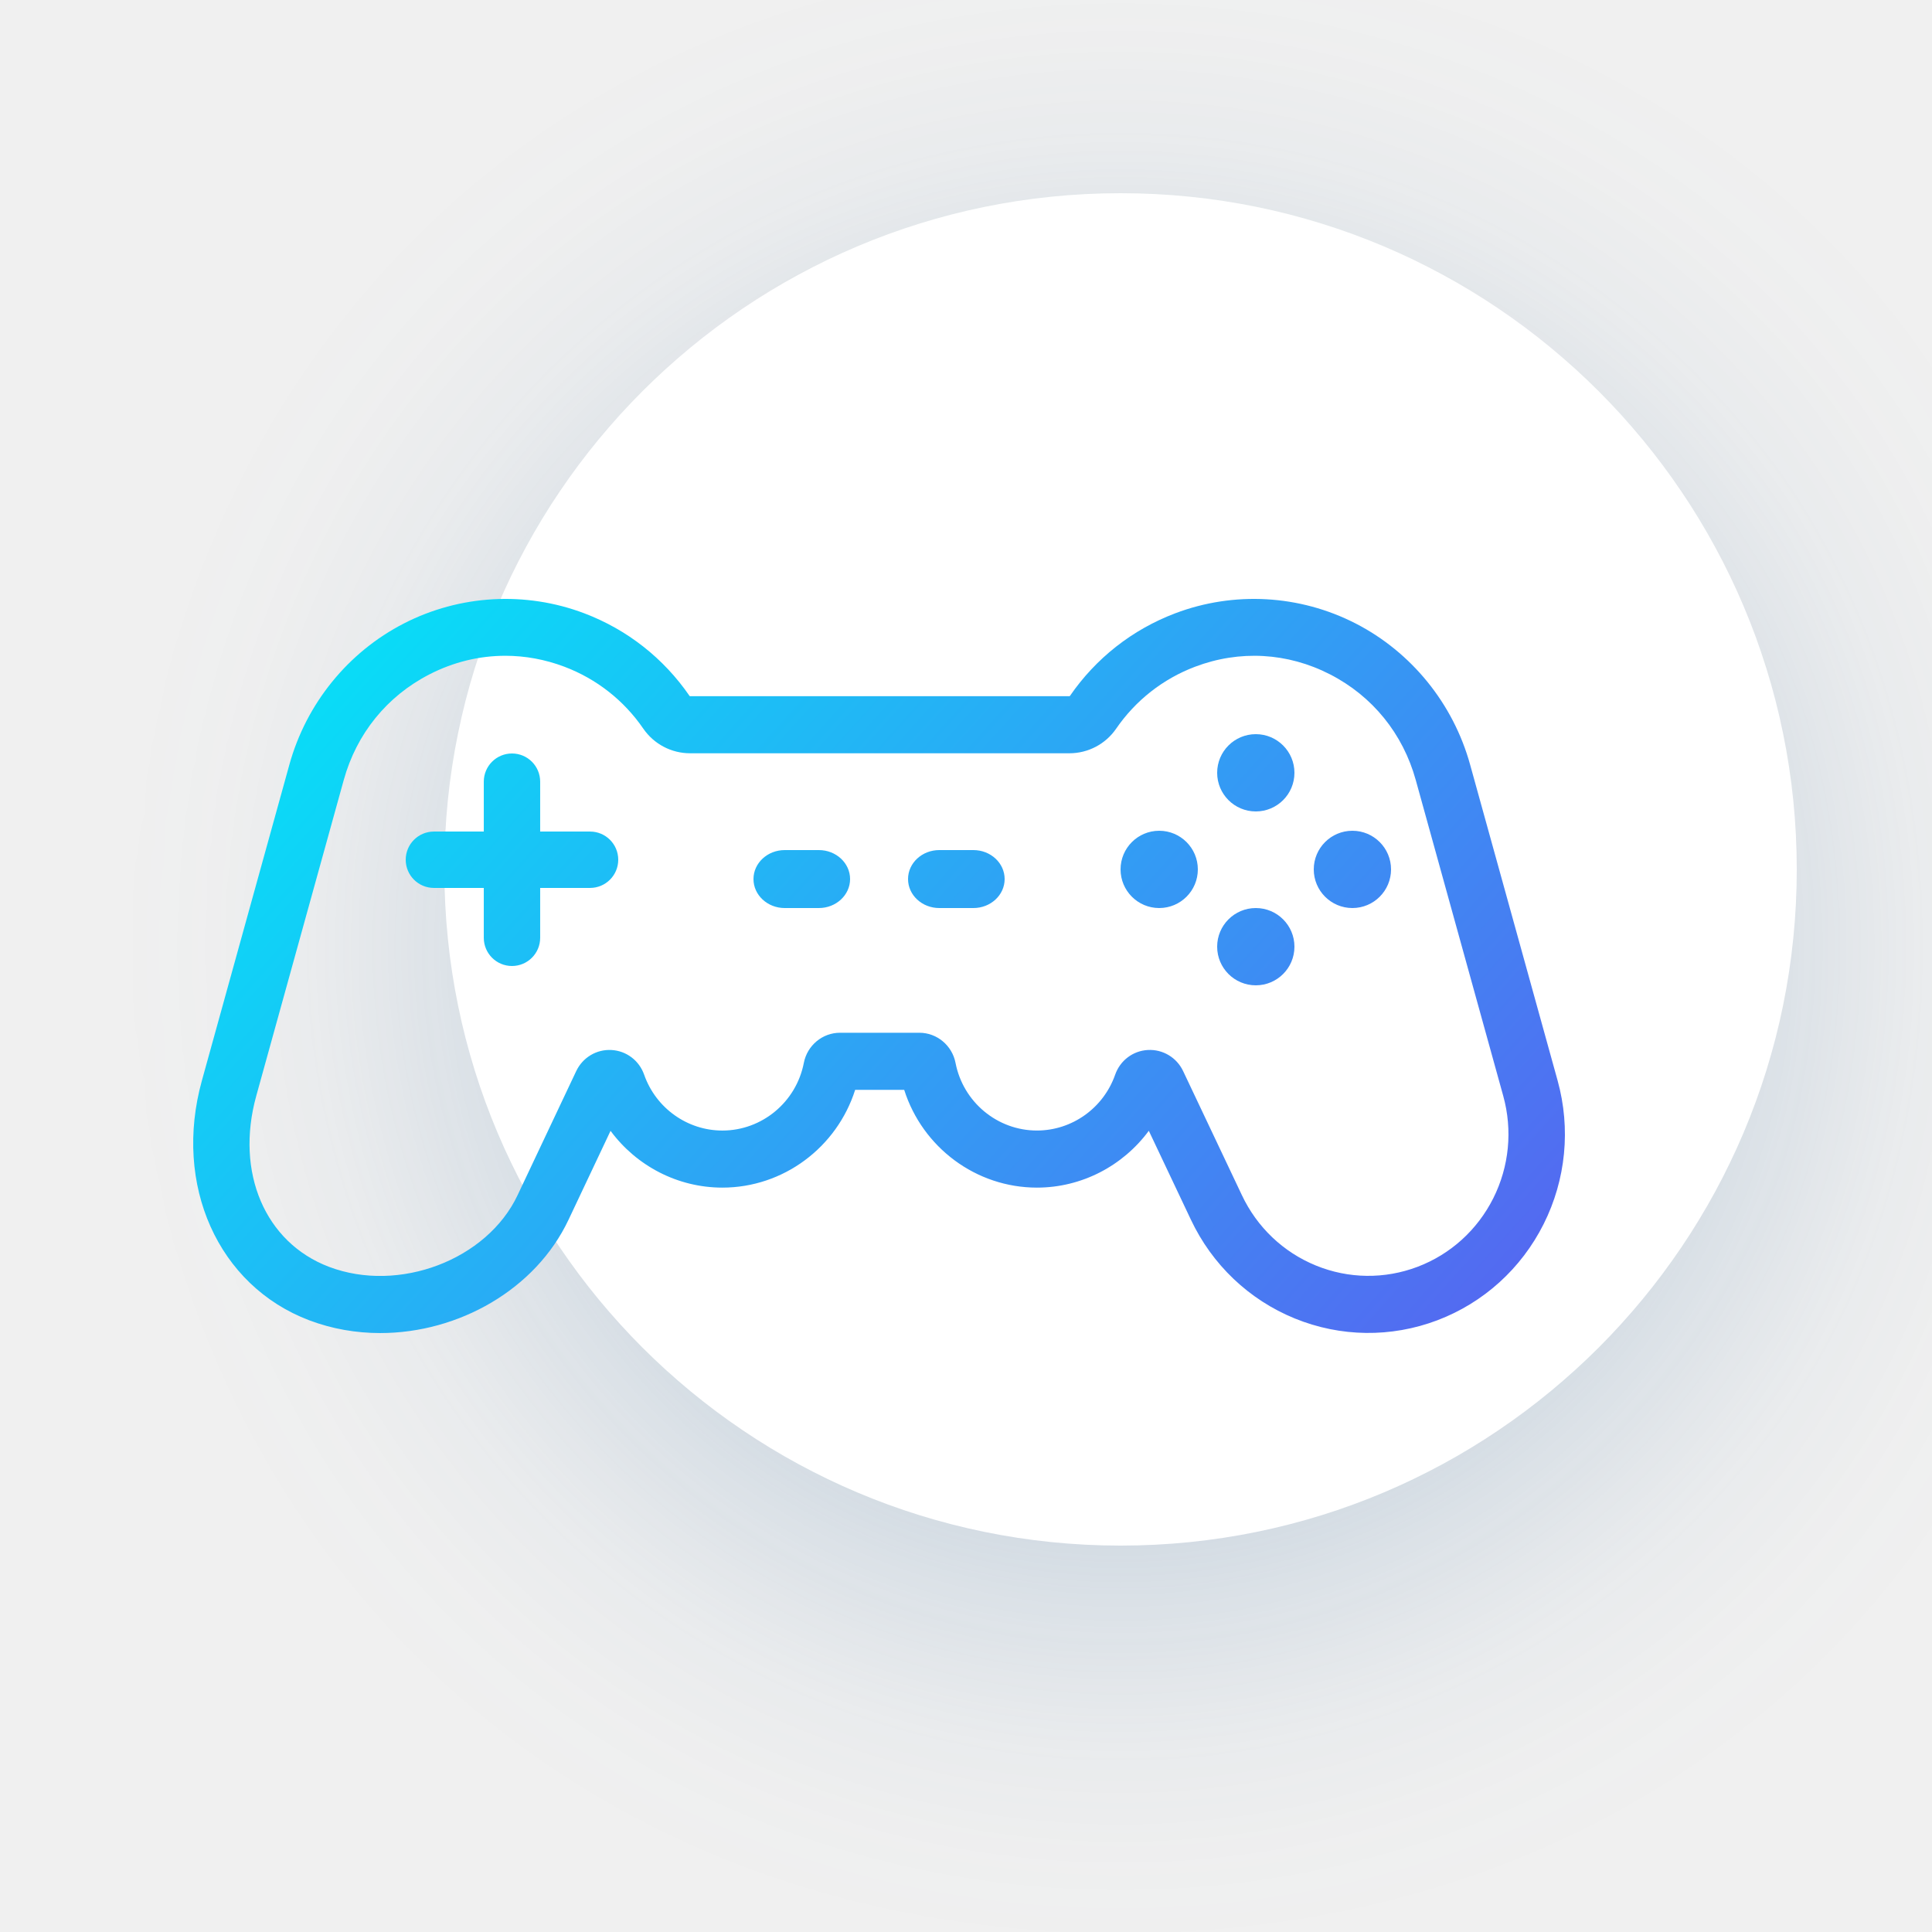
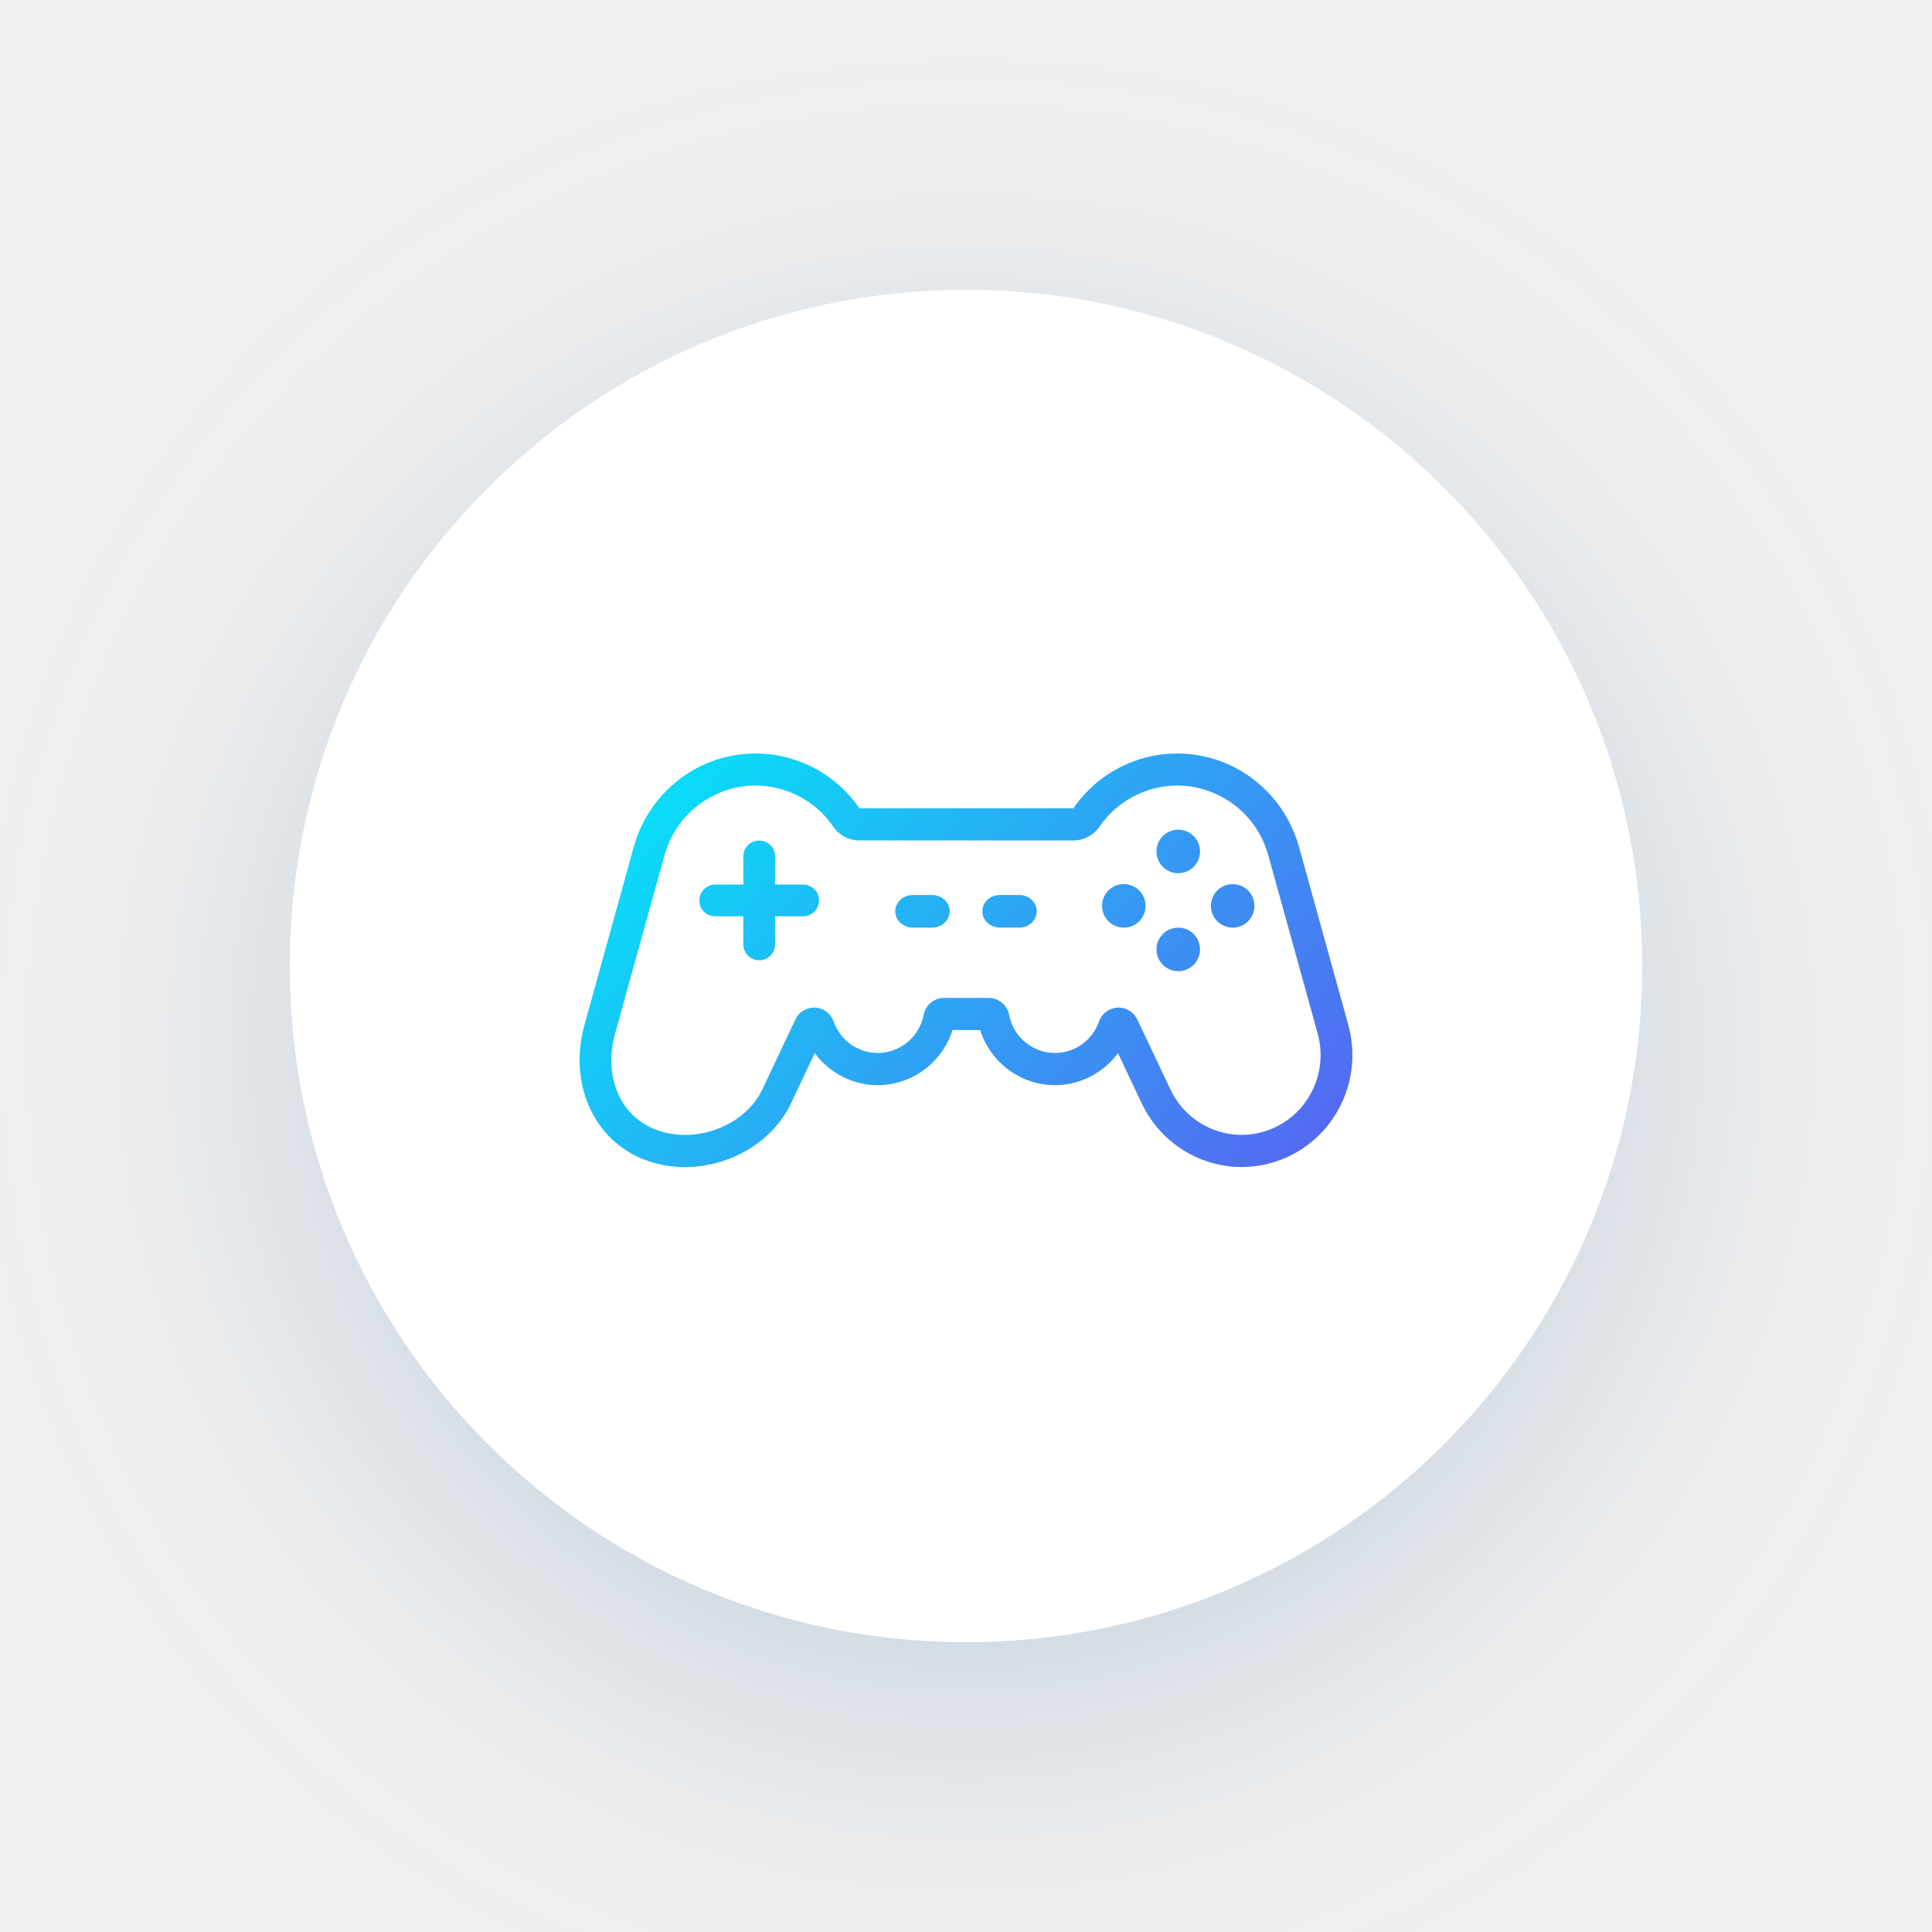
<svg xmlns="http://www.w3.org/2000/svg" xmlns:xlink="http://www.w3.org/1999/xlink" width="100px" height="100px" viewBox="0 0 100 100" version="1.1">
  <defs>
-     <circle id="path-1" cx="58" cy="45" r="35" />
+     <circle id="path-1" cx="35" cy="35" r="35" />
    <filter x="-37.1%" y="-31.4%" width="174.3%" height="174.3%" filterUnits="objectBoundingBox" id="filter-2">
      <feOffset dx="0" dy="4" in="SourceAlpha" result="shadowOffsetOuter1" />
      <feGaussianBlur stdDeviation="8" in="shadowOffsetOuter1" result="shadowBlurOuter1" />
      <feColorMatrix values="0 0 0 0 0.255   0 0 0 0 0.459   0 0 0 0 0.647  0 0 0 0.24 0" type="matrix" in="shadowBlurOuter1" />
    </filter>
    <linearGradient x1="0%" y1="0%" x2="149.461%" y2="71.875%" id="linearGradient-3">
      <stop stop-color="#00EAF8" offset="0%" />
      <stop stop-color="#6D42EF" offset="100%" />
    </linearGradient>
  </defs>
  <g id="Symbols" stroke="none" stroke-width="1" fill="none" fill-rule="evenodd">
    <g id="ic/game">
-       <g id="Oval" fill-rule="nonzero">
-         <use fill="black" fill-opacity="1" filter="url(#filter-2)" xlink:href="#path-1" />
-         <use fill="#FFFFFF" fill-rule="evenodd" xlink:href="#path-1" />
-       </g>
-       <g id="Page-1" transform="translate(10, 31)" fill="url(#linearGradient-3)">
-         <g id="Group">
-           <path d="M67.292,31.021 C66.468,32.663 65.076,33.924 63.371,34.57 C61.667,35.216 59.798,35.193 58.11,34.503 C56.422,33.814 55.061,32.519 54.277,30.855 L51.239,24.441 C50.905,23.735 50.188,23.307 49.414,23.347 C48.643,23.388 47.978,23.89 47.721,24.625 C47.115,26.355 45.487,27.516 43.672,27.516 C41.623,27.516 39.851,26.044 39.458,24.015 C39.282,23.111 38.495,22.455 37.585,22.455 L33.478,22.455 C32.569,22.455 31.781,23.111 31.606,24.016 C31.213,26.044 29.44,27.517 27.39,27.517 C25.575,27.517 23.948,26.355 23.341,24.626 C23.084,23.891 22.419,23.389 21.647,23.348 C20.874,23.306 20.157,23.737 19.823,24.444 L16.792,30.858 C15.213,34.209 10.651,35.944 7.029,34.571 C3.717,33.314 2.169,29.678 3.263,25.727 L7.792,9.374 C8.456,6.974 10.032,5.031 12.23,3.904 C13.474,3.265 14.81,2.943 16.154,2.943 C17.182,2.943 18.216,3.132 19.217,3.511 C20.881,4.142 22.292,5.251 23.298,6.716 C23.846,7.513 24.75,7.989 25.716,7.989 L45.353,7.989 C46.32,7.989 47.223,7.514 47.771,6.717 C48.779,5.251 50.191,4.142 51.854,3.511 C54.161,2.636 56.643,2.776 58.841,3.904 C61.039,5.031 62.615,6.974 63.279,9.374 L67.808,25.727 C68.299,27.5 68.115,29.38 67.292,31.021 M70.622,24.931 C71.31,27.418 71.053,30.055 69.898,32.358 C68.742,34.661 66.789,36.429 64.398,37.337 C62.005,38.243 59.384,38.21 57.016,37.243 C54.648,36.276 52.739,34.46 51.64,32.129 L49.462,27.529 C48.123,29.344 45.989,30.471 43.672,30.471 C40.514,30.471 37.747,28.388 36.801,25.41 L34.263,25.41 C33.317,28.388 30.549,30.471 27.39,30.471 C25.075,30.471 22.941,29.346 21.602,27.532 L19.429,32.13 C17.723,35.752 13.724,37.999 9.68,37.999 C8.437,37.999 7.19,37.787 6.003,37.337 C1.289,35.548 -1.047,30.331 0.45,24.931 L4.978,8.578 C5.853,5.418 8.014,2.754 10.907,1.269 C13.801,-0.216 17.204,-0.407 20.243,0.745 C22.466,1.588 24.352,3.071 25.698,5.031 L25.698,5.031 C25.699,5.031 25.705,5.035 25.717,5.035 L45.354,5.035 C45.367,5.035 45.373,5.03 45.373,5.03 C46.72,3.07 48.606,1.588 50.828,0.745 C53.867,-0.407 57.27,-0.216 60.164,1.269 C63.057,2.754 65.219,5.418 66.093,8.578 L70.622,24.931 Z M55,7 C53.895,7 53,7.895 53,9 C53,10.105 53.895,11 55,11 C56.105,11 57,10.105 57,9 C57,7.895 56.105,7 55,7 Z M55,16 C53.895,16 53,16.895 53,18 C53,19.105 53.895,20 55,20 C56.105,20 57,19.105 57,18 C57,16.895 56.105,16 55,16 Z M50,12 C48.895,12 48,12.895 48,14 C48,15.105 48.895,16 50,16 C51.105,16 52,15.105 52,14 C52,12.895 51.105,12 50,12 Z M60,12 C58.895,12 58,12.895 58,14 C58,15.104 58.895,16 60,16 C61.105,16 62,15.104 62,14 C62,12.895 61.105,12 60,12 Z M20.541,12.041 L17.959,12.041 L17.959,9.459 C17.959,8.653 17.306,8 16.5,8 C15.694,8 15.041,8.653 15.041,9.459 L15.041,12.041 L12.459,12.041 C11.653,12.041 11,12.694 11,13.5 C11,14.306 11.653,14.959 12.459,14.959 L15.041,14.959 L15.041,17.541 C15.041,18.347 15.694,19 16.5,19 C17.306,19 17.959,18.347 17.959,17.541 L17.959,14.959 L20.541,14.959 C21.347,14.959 22,14.306 22,13.5 C22,12.694 21.347,12.041 20.541,12.041 Z M32.384,13 L30.616,13 C29.724,13 29,13.672 29,14.5 C29,15.328 29.724,16 30.616,16 L32.384,16 C33.276,16 34,15.328 34,14.5 C34,13.672 33.276,13 32.384,13 Z M42,14.5 C42,13.672 41.276,13 40.384,13 L38.616,13 C37.724,13 37,13.672 37,14.5 C37,15.328 37.724,16 38.616,16 L40.384,16 C41.276,16 42,15.328 42,14.5 Z" id="Combined-Shape" />
+       <g id="Group-2" transform="translate(15, 15)">
+         <g id="Oval" fill-rule="nonzero">
+           <use fill="black" fill-opacity="1" filter="url(#filter-2)" xlink:href="#path-1" />
+           <use fill="#FFFFFF" fill-rule="evenodd" xlink:href="#path-1" />
+         </g>
+         <g id="Page-1" transform="translate(15, 24)" fill="url(#linearGradient-3)">
+           <g id="Group">
+             <path d="M37.911,17.477 C37.447,18.402 36.663,19.112 35.702,19.476 C34.742,19.84 33.689,19.827 32.738,19.439 C31.787,19.05 31.02,18.321 30.578,17.383 L28.867,13.77 C28.679,13.372 28.275,13.131 27.839,13.153 C27.405,13.176 27.03,13.459 26.885,13.873 C26.544,14.848 25.627,15.502 24.604,15.502 C23.45,15.502 22.451,14.673 22.23,13.53 C22.131,13.021 21.687,12.651 21.175,12.651 L18.861,12.651 C18.349,12.651 17.905,13.021 17.806,13.53 C17.585,14.673 16.586,15.502 15.431,15.502 C14.408,15.502 13.492,14.848 13.15,13.874 C13.005,13.46 12.63,13.177 12.196,13.154 C11.76,13.13 11.356,13.373 11.168,13.771 L9.46,17.385 C8.571,19.273 6.001,20.25 3.96,19.476 C2.094,18.769 1.222,16.72 1.838,14.494 L4.39,5.281 C4.764,3.929 5.652,2.835 6.89,2.199 C7.591,1.839 8.344,1.658 9.101,1.658 C9.68,1.658 10.263,1.764 10.826,1.978 C11.764,2.334 12.559,2.958 13.126,3.784 C13.434,4.233 13.944,4.501 14.488,4.501 L25.551,4.501 C26.096,4.501 26.605,4.233 26.913,3.784 C27.481,2.958 28.276,2.334 29.214,1.978 C30.514,1.485 31.912,1.564 33.15,2.199 C34.388,2.835 35.276,3.929 35.65,5.281 L38.202,14.494 C38.478,15.493 38.375,16.552 37.911,17.477 M39.787,14.045 C40.175,15.447 40.03,16.933 39.379,18.23 C38.728,19.528 37.628,20.524 36.28,21.035 C34.933,21.546 33.456,21.527 32.122,20.982 C30.788,20.437 29.712,19.414 29.093,18.101 L27.866,15.509 C27.112,16.532 25.909,17.167 24.604,17.167 C22.825,17.167 21.266,15.993 20.733,14.315 L19.303,14.315 C18.77,15.993 17.211,17.167 15.431,17.167 C14.127,17.167 12.925,16.533 12.17,15.511 L10.946,18.101 C9.985,20.142 7.732,21.408 5.453,21.408 C4.753,21.408 4.05,21.288 3.382,21.035 C0.726,20.027 -0.59,17.088 0.253,14.045 L2.805,4.832 C3.297,3.052 4.515,1.552 6.145,0.715 C7.775,-0.122 9.692,-0.229 11.404,0.42 C12.657,0.895 13.72,1.73 14.478,2.834 L14.478,2.834 C14.478,2.834 14.482,2.837 14.488,2.837 L25.551,2.837 C25.559,2.837 25.562,2.834 25.562,2.834 C26.321,1.73 27.384,0.895 28.636,0.42 C30.348,-0.229 32.265,-0.122 33.895,0.715 C35.525,1.552 36.743,3.052 37.236,4.833 L39.787,14.045 Z M30.986,3.944 C30.364,3.944 29.859,4.448 29.859,5.07 C29.859,5.693 30.364,6.197 30.986,6.197 C31.608,6.197 32.113,5.693 32.113,5.07 C32.113,4.448 31.608,3.944 30.986,3.944 Z M30.986,9.014 C30.364,9.014 29.859,9.518 29.859,10.141 C29.859,10.763 30.364,11.268 30.986,11.268 C31.608,11.268 32.113,10.763 32.113,10.141 C32.113,9.518 31.608,9.014 30.986,9.014 Z M28.169,6.761 C27.547,6.761 27.042,7.265 27.042,7.887 C27.042,8.51 27.547,9.014 28.169,9.014 C28.791,9.014 29.296,8.51 29.296,7.887 C29.296,7.265 28.791,6.761 28.169,6.761 Z M33.803,6.761 C33.181,6.761 32.676,7.265 32.676,7.887 C32.676,8.51 33.181,9.014 33.803,9.014 C34.425,9.014 34.93,8.51 34.93,7.887 C34.93,7.265 34.425,6.761 33.803,6.761 Z M11.573,6.784 L10.118,6.784 L10.118,5.329 C10.118,4.875 9.75,4.507 9.296,4.507 C8.842,4.507 8.474,4.875 8.474,5.329 L8.474,6.784 L7.019,6.784 C6.565,6.784 6.197,7.152 6.197,7.606 C6.197,8.059 6.565,8.427 7.019,8.427 L8.474,8.427 L8.474,9.882 C8.474,10.336 8.842,10.704 9.296,10.704 C9.75,10.704 10.118,10.336 10.118,9.882 L10.118,8.427 L11.573,8.427 C12.026,8.427 12.394,8.059 12.394,7.606 C12.394,7.152 12.026,6.784 11.573,6.784 Z M18.244,7.324 L17.249,7.324 C16.746,7.324 16.338,7.702 16.338,8.169 C16.338,8.636 16.746,9.014 17.249,9.014 L18.244,9.014 C18.747,9.014 19.155,8.636 19.155,8.169 C19.155,7.702 18.747,7.324 18.244,7.324 Z M23.662,8.169 C23.662,7.702 23.254,7.324 22.752,7.324 L21.756,7.324 C21.253,7.324 20.845,7.702 20.845,8.169 C20.845,8.636 21.253,9.014 21.756,9.014 L22.752,9.014 C23.254,9.014 23.662,8.636 23.662,8.169 Z" id="Combined-Shape" />
+           </g>
        </g>
      </g>
    </g>
  </g>
</svg>
